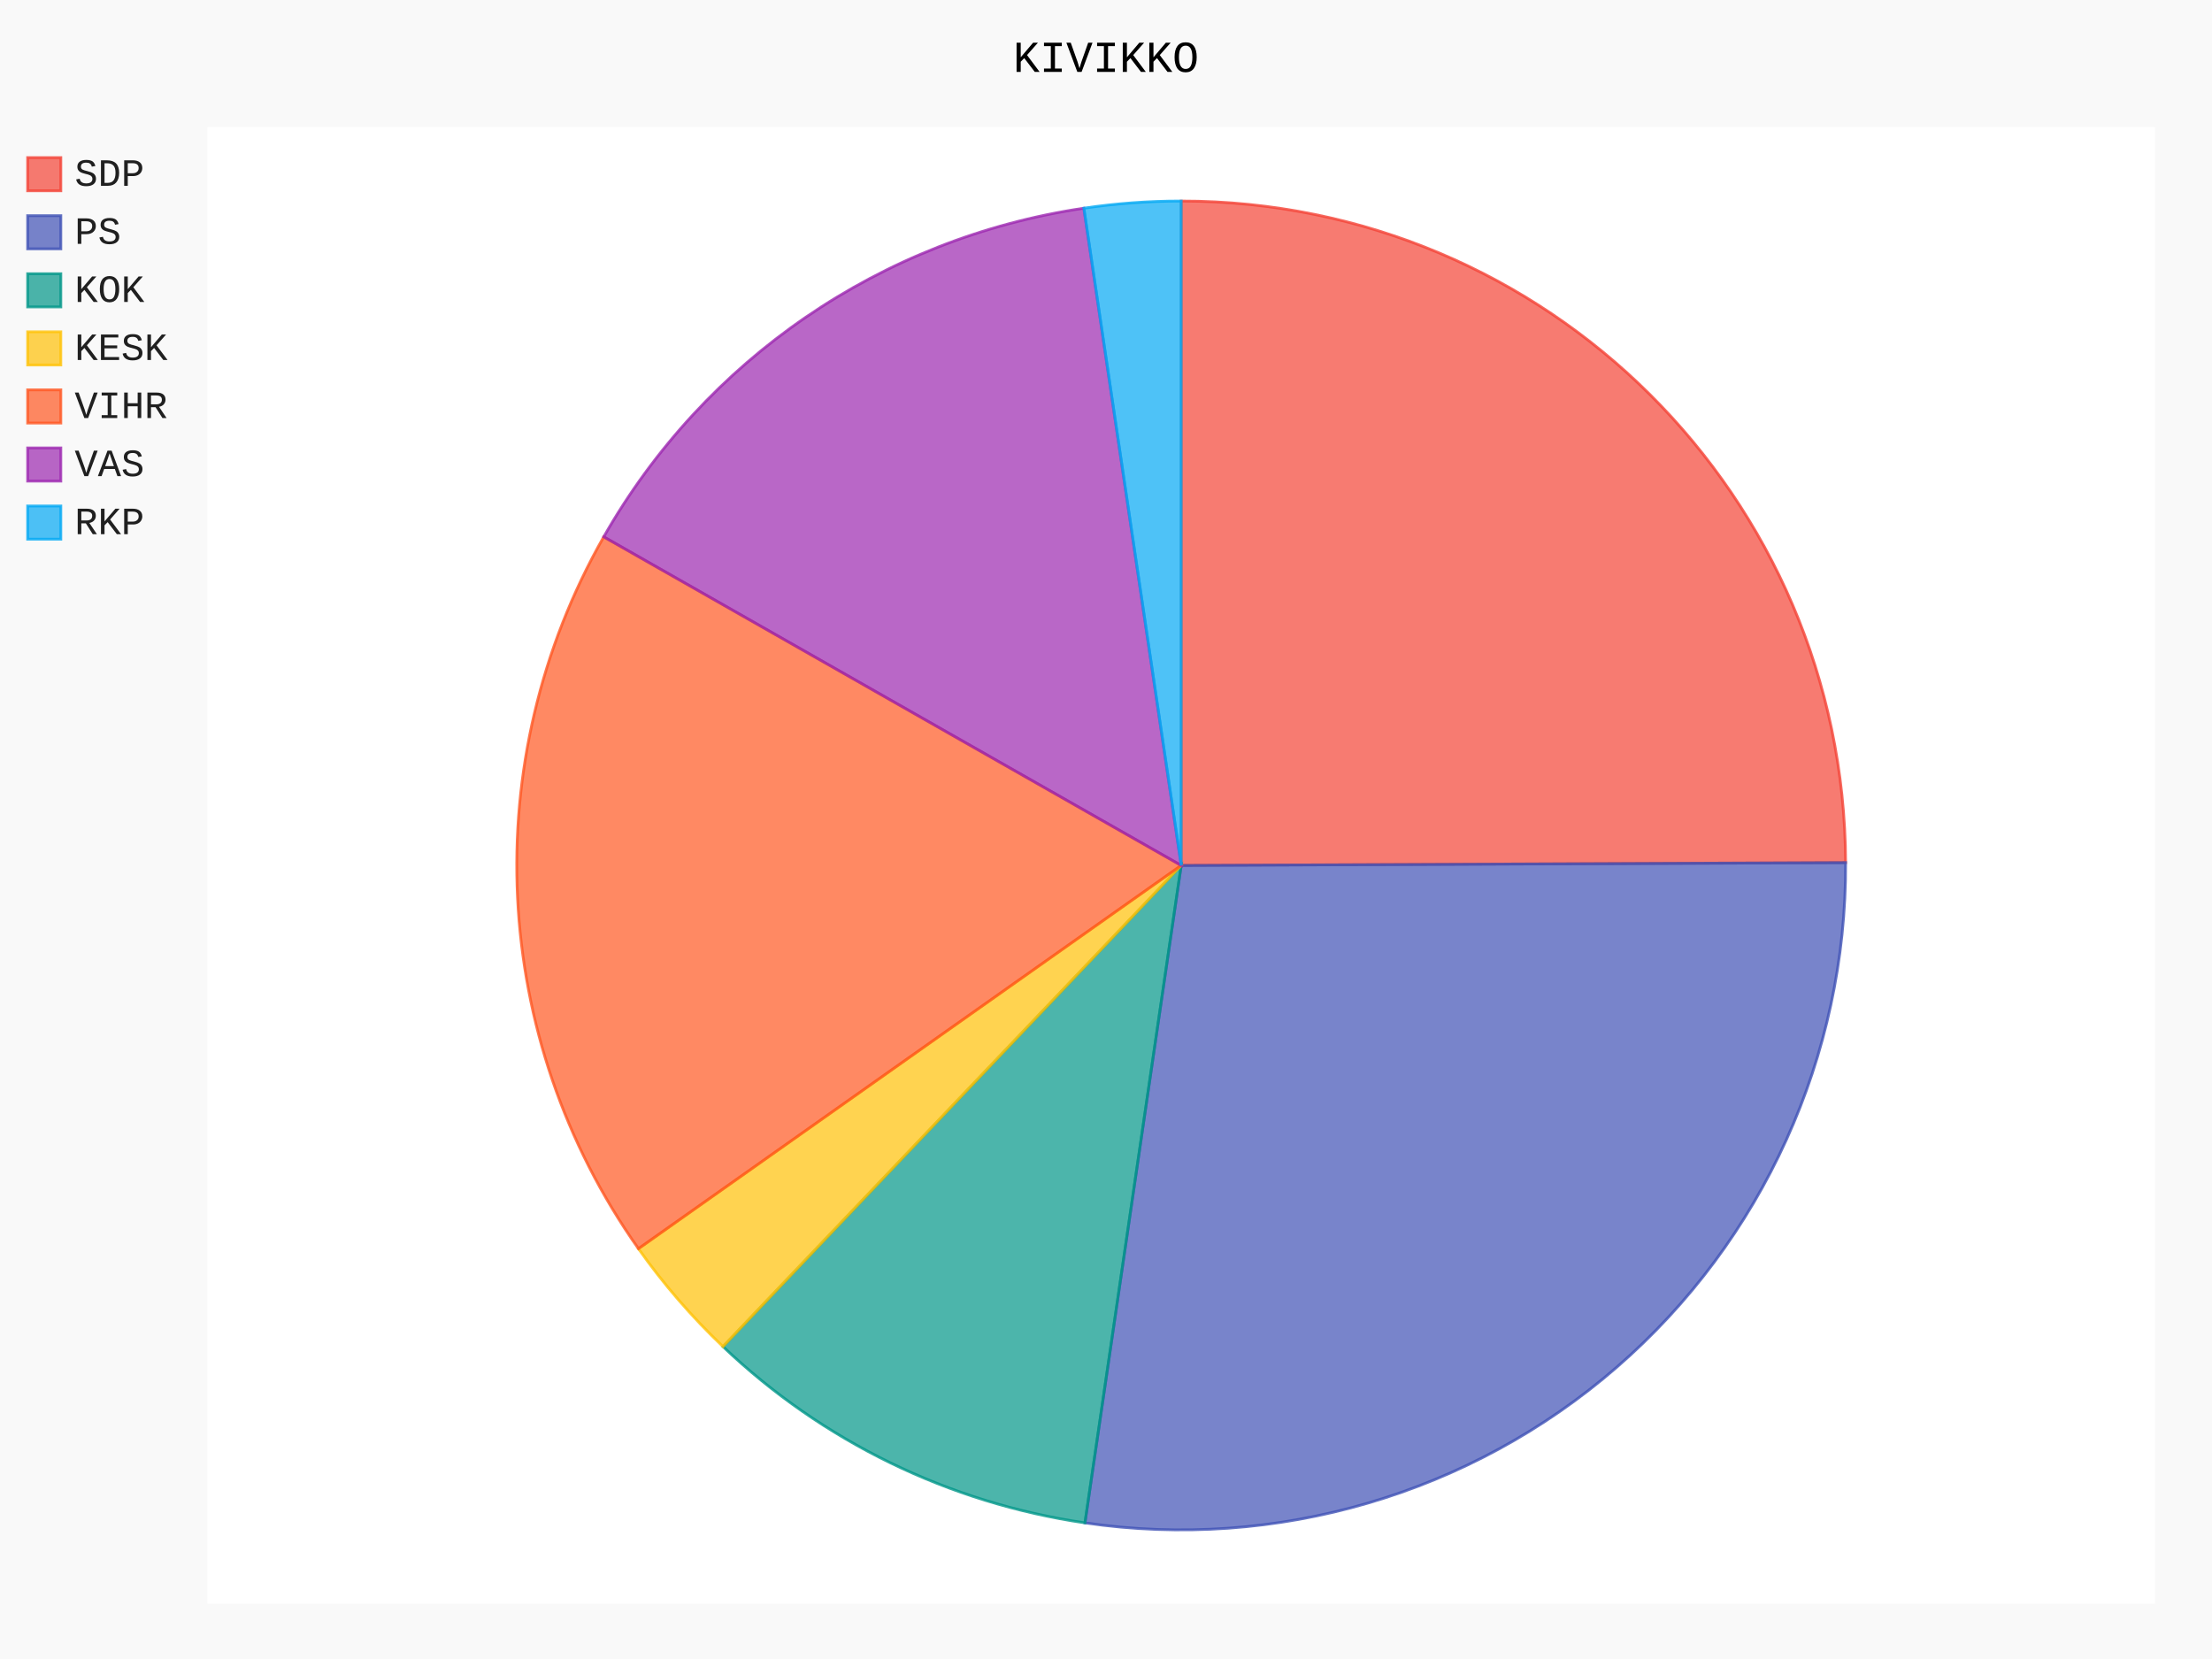
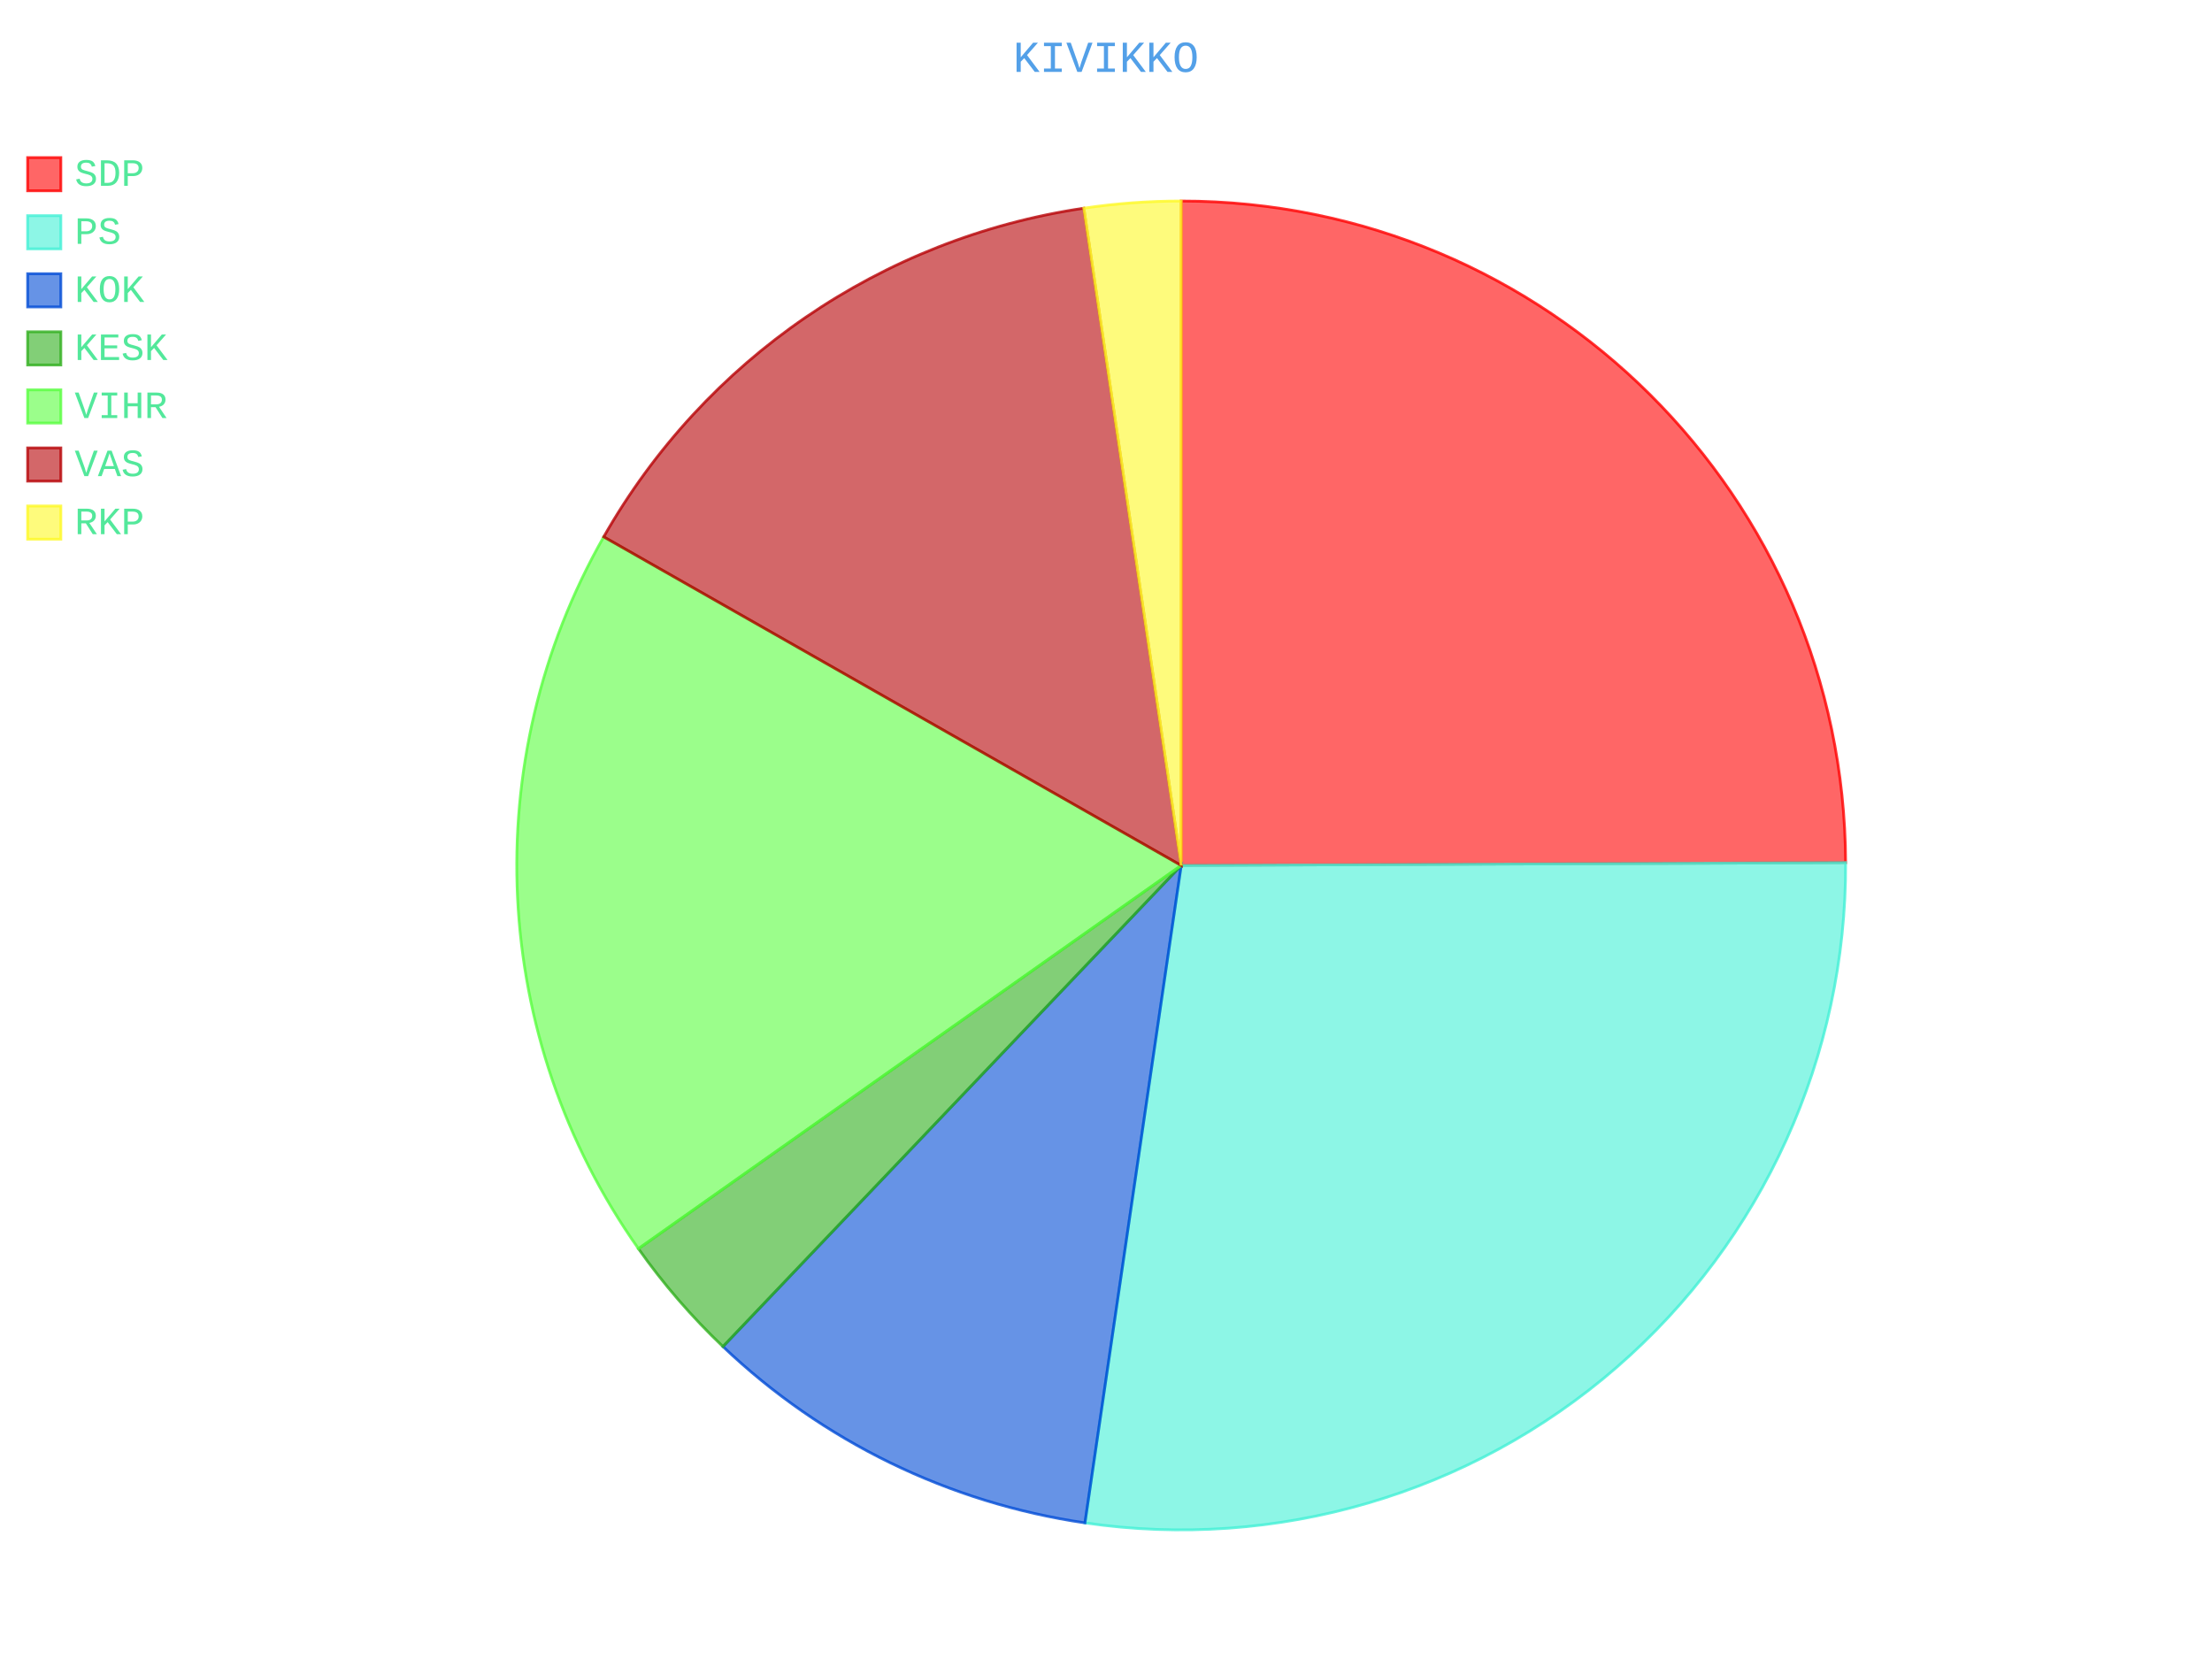
- <svg xmlns="http://www.w3.org/2000/svg" class="pygal-chart" id="chart-2729c318-150e-42ce-bb7e-e63cbcc4e415" viewBox="0 0 800 600">
+ <svg xmlns="http://www.w3.org/2000/svg" class="pygal-chart" id="chart-32a5e997-0b7a-4ba2-9446-65523509467c" viewBox="0 0 800 600">
  <defs>
-     <style type="text/css">#chart-2729c318-150e-42ce-bb7e-e63cbcc4e415{-webkit-user-select:none;-webkit-font-smoothing:antialiased;font-family:Consolas,"Liberation Mono",Menlo,Courier,monospace}#chart-2729c318-150e-42ce-bb7e-e63cbcc4e415 .title{font-family:Consolas,"Liberation Mono",Menlo,Courier,monospace;font-size:16px}#chart-2729c318-150e-42ce-bb7e-e63cbcc4e415 .legends .legend text{font-family:Consolas,"Liberation Mono",Menlo,Courier,monospace;font-size:14px}#chart-2729c318-150e-42ce-bb7e-e63cbcc4e415 .axis text{font-family:Consolas,"Liberation Mono",Menlo,Courier,monospace;font-size:10px}#chart-2729c318-150e-42ce-bb7e-e63cbcc4e415 .axis text.major{font-family:Consolas,"Liberation Mono",Menlo,Courier,monospace;font-size:10px}#chart-2729c318-150e-42ce-bb7e-e63cbcc4e415 .text-overlay text.value{font-family:Consolas,"Liberation Mono",Menlo,Courier,monospace;font-size:16px}#chart-2729c318-150e-42ce-bb7e-e63cbcc4e415 .text-overlay text.label{font-family:Consolas,"Liberation Mono",Menlo,Courier,monospace;font-size:10px}#chart-2729c318-150e-42ce-bb7e-e63cbcc4e415 .tooltip{font-family:Consolas,"Liberation Mono",Menlo,Courier,monospace;font-size:14px}#chart-2729c318-150e-42ce-bb7e-e63cbcc4e415 text.no_data{font-family:Consolas,"Liberation Mono",Menlo,Courier,monospace;font-size:64px}
- #chart-2729c318-150e-42ce-bb7e-e63cbcc4e415{background-color:rgba(249,249,249,1)}#chart-2729c318-150e-42ce-bb7e-e63cbcc4e415 path,#chart-2729c318-150e-42ce-bb7e-e63cbcc4e415 line,#chart-2729c318-150e-42ce-bb7e-e63cbcc4e415 rect,#chart-2729c318-150e-42ce-bb7e-e63cbcc4e415 circle{-webkit-transition:150ms;-moz-transition:150ms;transition:150ms}#chart-2729c318-150e-42ce-bb7e-e63cbcc4e415 .graph &gt; .background{fill:rgba(249,249,249,1)}#chart-2729c318-150e-42ce-bb7e-e63cbcc4e415 .plot &gt; .background{fill:rgba(255,255,255,1)}#chart-2729c318-150e-42ce-bb7e-e63cbcc4e415 .graph{fill:rgba(0,0,0,.87)}#chart-2729c318-150e-42ce-bb7e-e63cbcc4e415 text.no_data{fill:rgba(0,0,0,1)}#chart-2729c318-150e-42ce-bb7e-e63cbcc4e415 .title{fill:rgba(0,0,0,1)}#chart-2729c318-150e-42ce-bb7e-e63cbcc4e415 .legends .legend text{fill:rgba(0,0,0,.87)}#chart-2729c318-150e-42ce-bb7e-e63cbcc4e415 .legends .legend:hover text{fill:rgba(0,0,0,1)}#chart-2729c318-150e-42ce-bb7e-e63cbcc4e415 .axis .line{stroke:rgba(0,0,0,1)}#chart-2729c318-150e-42ce-bb7e-e63cbcc4e415 .axis .guide.line{stroke:rgba(0,0,0,.54)}#chart-2729c318-150e-42ce-bb7e-e63cbcc4e415 .axis .major.line{stroke:rgba(0,0,0,.87)}#chart-2729c318-150e-42ce-bb7e-e63cbcc4e415 .axis text.major{fill:rgba(0,0,0,1)}#chart-2729c318-150e-42ce-bb7e-e63cbcc4e415 .axis.y .guides:hover .guide.line,#chart-2729c318-150e-42ce-bb7e-e63cbcc4e415 .line-graph .axis.x .guides:hover .guide.line,#chart-2729c318-150e-42ce-bb7e-e63cbcc4e415 .stackedline-graph .axis.x .guides:hover .guide.line,#chart-2729c318-150e-42ce-bb7e-e63cbcc4e415 .xy-graph .axis.x .guides:hover .guide.line{stroke:rgba(0,0,0,1)}#chart-2729c318-150e-42ce-bb7e-e63cbcc4e415 .axis .guides:hover text{fill:rgba(0,0,0,1)}#chart-2729c318-150e-42ce-bb7e-e63cbcc4e415 .reactive{fill-opacity:.7;stroke-opacity:.8}#chart-2729c318-150e-42ce-bb7e-e63cbcc4e415 .ci{stroke:rgba(0,0,0,.87)}#chart-2729c318-150e-42ce-bb7e-e63cbcc4e415 .reactive.active,#chart-2729c318-150e-42ce-bb7e-e63cbcc4e415 .active .reactive{fill-opacity:.8;stroke-opacity:.9;stroke-width:4}#chart-2729c318-150e-42ce-bb7e-e63cbcc4e415 .ci .reactive.active{stroke-width:1.5}#chart-2729c318-150e-42ce-bb7e-e63cbcc4e415 .series text{fill:rgba(0,0,0,1)}#chart-2729c318-150e-42ce-bb7e-e63cbcc4e415 .tooltip rect{fill:rgba(255,255,255,1);stroke:rgba(0,0,0,1);-webkit-transition:opacity 150ms;-moz-transition:opacity 150ms;transition:opacity 150ms}#chart-2729c318-150e-42ce-bb7e-e63cbcc4e415 .tooltip .label{fill:rgba(0,0,0,.87)}#chart-2729c318-150e-42ce-bb7e-e63cbcc4e415 .tooltip .label{fill:rgba(0,0,0,.87)}#chart-2729c318-150e-42ce-bb7e-e63cbcc4e415 .tooltip .legend{font-size:.8em;fill:rgba(0,0,0,.54)}#chart-2729c318-150e-42ce-bb7e-e63cbcc4e415 .tooltip .x_label{font-size:.6em;fill:rgba(0,0,0,1)}#chart-2729c318-150e-42ce-bb7e-e63cbcc4e415 .tooltip .xlink{font-size:.5em;text-decoration:underline}#chart-2729c318-150e-42ce-bb7e-e63cbcc4e415 .tooltip .value{font-size:1.5em}#chart-2729c318-150e-42ce-bb7e-e63cbcc4e415 .bound{font-size:.5em}#chart-2729c318-150e-42ce-bb7e-e63cbcc4e415 .max-value{font-size:.75em;fill:rgba(0,0,0,.54)}#chart-2729c318-150e-42ce-bb7e-e63cbcc4e415 .map-element{fill:rgba(255,255,255,1);stroke:rgba(0,0,0,.54) !important}#chart-2729c318-150e-42ce-bb7e-e63cbcc4e415 .map-element .reactive{fill-opacity:inherit;stroke-opacity:inherit}#chart-2729c318-150e-42ce-bb7e-e63cbcc4e415 .color-0,#chart-2729c318-150e-42ce-bb7e-e63cbcc4e415 .color-0 a:visited{stroke:#F44336;fill:#F44336}#chart-2729c318-150e-42ce-bb7e-e63cbcc4e415 .color-1,#chart-2729c318-150e-42ce-bb7e-e63cbcc4e415 .color-1 a:visited{stroke:#3F51B5;fill:#3F51B5}#chart-2729c318-150e-42ce-bb7e-e63cbcc4e415 .color-2,#chart-2729c318-150e-42ce-bb7e-e63cbcc4e415 .color-2 a:visited{stroke:#009688;fill:#009688}#chart-2729c318-150e-42ce-bb7e-e63cbcc4e415 .color-3,#chart-2729c318-150e-42ce-bb7e-e63cbcc4e415 .color-3 a:visited{stroke:#FFC107;fill:#FFC107}#chart-2729c318-150e-42ce-bb7e-e63cbcc4e415 .color-4,#chart-2729c318-150e-42ce-bb7e-e63cbcc4e415 .color-4 a:visited{stroke:#FF5722;fill:#FF5722}#chart-2729c318-150e-42ce-bb7e-e63cbcc4e415 .color-5,#chart-2729c318-150e-42ce-bb7e-e63cbcc4e415 .color-5 a:visited{stroke:#9C27B0;fill:#9C27B0}#chart-2729c318-150e-42ce-bb7e-e63cbcc4e415 .color-6,#chart-2729c318-150e-42ce-bb7e-e63cbcc4e415 .color-6 a:visited{stroke:#03A9F4;fill:#03A9F4}#chart-2729c318-150e-42ce-bb7e-e63cbcc4e415 .text-overlay .color-0 text{fill:black}#chart-2729c318-150e-42ce-bb7e-e63cbcc4e415 .text-overlay .color-1 text{fill:black}#chart-2729c318-150e-42ce-bb7e-e63cbcc4e415 .text-overlay .color-2 text{fill:black}#chart-2729c318-150e-42ce-bb7e-e63cbcc4e415 .text-overlay .color-3 text{fill:black}#chart-2729c318-150e-42ce-bb7e-e63cbcc4e415 .text-overlay .color-4 text{fill:black}#chart-2729c318-150e-42ce-bb7e-e63cbcc4e415 .text-overlay .color-5 text{fill:black}#chart-2729c318-150e-42ce-bb7e-e63cbcc4e415 .text-overlay .color-6 text{fill:black}
- #chart-2729c318-150e-42ce-bb7e-e63cbcc4e415 text.no_data{text-anchor:middle}#chart-2729c318-150e-42ce-bb7e-e63cbcc4e415 .guide.line{fill:none}#chart-2729c318-150e-42ce-bb7e-e63cbcc4e415 .centered{text-anchor:middle}#chart-2729c318-150e-42ce-bb7e-e63cbcc4e415 .title{text-anchor:middle}#chart-2729c318-150e-42ce-bb7e-e63cbcc4e415 .legends .legend text{fill-opacity:1}#chart-2729c318-150e-42ce-bb7e-e63cbcc4e415 .axis.x text{text-anchor:middle}#chart-2729c318-150e-42ce-bb7e-e63cbcc4e415 .axis.x:not(.web) text[transform]{text-anchor:start}#chart-2729c318-150e-42ce-bb7e-e63cbcc4e415 .axis.x:not(.web) text[transform].backwards{text-anchor:end}#chart-2729c318-150e-42ce-bb7e-e63cbcc4e415 .axis.y text{text-anchor:end}#chart-2729c318-150e-42ce-bb7e-e63cbcc4e415 .axis.y text[transform].backwards{text-anchor:start}#chart-2729c318-150e-42ce-bb7e-e63cbcc4e415 .axis.y2 text{text-anchor:start}#chart-2729c318-150e-42ce-bb7e-e63cbcc4e415 .axis.y2 text[transform].backwards{text-anchor:end}#chart-2729c318-150e-42ce-bb7e-e63cbcc4e415 .axis .guide.line{stroke-dasharray:4,4}#chart-2729c318-150e-42ce-bb7e-e63cbcc4e415 .axis .major.guide.line{stroke-dasharray:6,6}#chart-2729c318-150e-42ce-bb7e-e63cbcc4e415 .horizontal .axis.y .guide.line,#chart-2729c318-150e-42ce-bb7e-e63cbcc4e415 .horizontal .axis.y2 .guide.line,#chart-2729c318-150e-42ce-bb7e-e63cbcc4e415 .vertical .axis.x .guide.line{opacity:0}#chart-2729c318-150e-42ce-bb7e-e63cbcc4e415 .horizontal .axis.always_show .guide.line,#chart-2729c318-150e-42ce-bb7e-e63cbcc4e415 .vertical .axis.always_show .guide.line{opacity:1 !important}#chart-2729c318-150e-42ce-bb7e-e63cbcc4e415 .axis.y .guides:hover .guide.line,#chart-2729c318-150e-42ce-bb7e-e63cbcc4e415 .axis.y2 .guides:hover .guide.line,#chart-2729c318-150e-42ce-bb7e-e63cbcc4e415 .axis.x .guides:hover .guide.line{opacity:1}#chart-2729c318-150e-42ce-bb7e-e63cbcc4e415 .axis .guides:hover text{opacity:1}#chart-2729c318-150e-42ce-bb7e-e63cbcc4e415 .nofill{fill:none}#chart-2729c318-150e-42ce-bb7e-e63cbcc4e415 .subtle-fill{fill-opacity:.2}#chart-2729c318-150e-42ce-bb7e-e63cbcc4e415 .dot{stroke-width:1px;fill-opacity:1}#chart-2729c318-150e-42ce-bb7e-e63cbcc4e415 .dot.active{stroke-width:5px}#chart-2729c318-150e-42ce-bb7e-e63cbcc4e415 .dot.negative{fill:transparent}#chart-2729c318-150e-42ce-bb7e-e63cbcc4e415 text,#chart-2729c318-150e-42ce-bb7e-e63cbcc4e415 tspan{stroke:none !important}#chart-2729c318-150e-42ce-bb7e-e63cbcc4e415 .series text.active{opacity:1}#chart-2729c318-150e-42ce-bb7e-e63cbcc4e415 .tooltip rect{fill-opacity:.95;stroke-width:.5}#chart-2729c318-150e-42ce-bb7e-e63cbcc4e415 .tooltip text{fill-opacity:1}#chart-2729c318-150e-42ce-bb7e-e63cbcc4e415 .showable{visibility:hidden}#chart-2729c318-150e-42ce-bb7e-e63cbcc4e415 .showable.shown{visibility:visible}#chart-2729c318-150e-42ce-bb7e-e63cbcc4e415 .gauge-background{fill:rgba(229,229,229,1);stroke:none}#chart-2729c318-150e-42ce-bb7e-e63cbcc4e415 .bg-lines{stroke:rgba(249,249,249,1);stroke-width:2px}</style>
+     <style type="text/css">#chart-32a5e997-0b7a-4ba2-9446-65523509467c{-webkit-user-select:none;-webkit-font-smoothing:antialiased;font-family:Consolas,"Liberation Mono",Menlo,Courier,monospace}#chart-32a5e997-0b7a-4ba2-9446-65523509467c .title{font-family:Consolas,"Liberation Mono",Menlo,Courier,monospace;font-size:16px}#chart-32a5e997-0b7a-4ba2-9446-65523509467c .legends .legend text{font-family:Consolas,"Liberation Mono",Menlo,Courier,monospace;font-size:14px}#chart-32a5e997-0b7a-4ba2-9446-65523509467c .axis text{font-family:Consolas,"Liberation Mono",Menlo,Courier,monospace;font-size:10px}#chart-32a5e997-0b7a-4ba2-9446-65523509467c .axis text.major{font-family:Consolas,"Liberation Mono",Menlo,Courier,monospace;font-size:10px}#chart-32a5e997-0b7a-4ba2-9446-65523509467c .text-overlay text.value{font-family:Consolas,"Liberation Mono",Menlo,Courier,monospace;font-size:16px}#chart-32a5e997-0b7a-4ba2-9446-65523509467c .text-overlay text.label{font-family:Consolas,"Liberation Mono",Menlo,Courier,monospace;font-size:10px}#chart-32a5e997-0b7a-4ba2-9446-65523509467c .tooltip{font-family:Consolas,"Liberation Mono",Menlo,Courier,monospace;font-size:14px}#chart-32a5e997-0b7a-4ba2-9446-65523509467c text.no_data{font-family:Consolas,"Liberation Mono",Menlo,Courier,monospace;font-size:64px}
+ #chart-32a5e997-0b7a-4ba2-9446-65523509467c{background-color:transparent}#chart-32a5e997-0b7a-4ba2-9446-65523509467c path,#chart-32a5e997-0b7a-4ba2-9446-65523509467c line,#chart-32a5e997-0b7a-4ba2-9446-65523509467c rect,#chart-32a5e997-0b7a-4ba2-9446-65523509467c circle{-webkit-transition:1000ms ease-in;-moz-transition:1000ms ease-in;transition:1000ms ease-in}#chart-32a5e997-0b7a-4ba2-9446-65523509467c .graph &gt; .background{fill:transparent}#chart-32a5e997-0b7a-4ba2-9446-65523509467c .plot &gt; .background{fill:transparent}#chart-32a5e997-0b7a-4ba2-9446-65523509467c .graph{fill:#53E89B}#chart-32a5e997-0b7a-4ba2-9446-65523509467c text.no_data{fill:#53A0E8}#chart-32a5e997-0b7a-4ba2-9446-65523509467c .title{fill:#53A0E8}#chart-32a5e997-0b7a-4ba2-9446-65523509467c .legends .legend text{fill:#53E89B}#chart-32a5e997-0b7a-4ba2-9446-65523509467c .legends .legend:hover text{fill:#53A0E8}#chart-32a5e997-0b7a-4ba2-9446-65523509467c .axis .line{stroke:#53A0E8}#chart-32a5e997-0b7a-4ba2-9446-65523509467c .axis .guide.line{stroke:#630C0D}#chart-32a5e997-0b7a-4ba2-9446-65523509467c .axis .major.line{stroke:#53E89B}#chart-32a5e997-0b7a-4ba2-9446-65523509467c .axis text.major{fill:#53A0E8}#chart-32a5e997-0b7a-4ba2-9446-65523509467c .axis.y .guides:hover .guide.line,#chart-32a5e997-0b7a-4ba2-9446-65523509467c .line-graph .axis.x .guides:hover .guide.line,#chart-32a5e997-0b7a-4ba2-9446-65523509467c .stackedline-graph .axis.x .guides:hover .guide.line,#chart-32a5e997-0b7a-4ba2-9446-65523509467c .xy-graph .axis.x .guides:hover .guide.line{stroke:#53A0E8}#chart-32a5e997-0b7a-4ba2-9446-65523509467c .axis .guides:hover text{fill:#53A0E8}#chart-32a5e997-0b7a-4ba2-9446-65523509467c .reactive{fill-opacity:.6;stroke-opacity:.8}#chart-32a5e997-0b7a-4ba2-9446-65523509467c .ci{stroke:#53E89B}#chart-32a5e997-0b7a-4ba2-9446-65523509467c .reactive.active,#chart-32a5e997-0b7a-4ba2-9446-65523509467c .active .reactive{fill-opacity:.9;stroke-opacity:.9;stroke-width:4}#chart-32a5e997-0b7a-4ba2-9446-65523509467c .ci .reactive.active{stroke-width:1.5}#chart-32a5e997-0b7a-4ba2-9446-65523509467c .series text{fill:#53A0E8}#chart-32a5e997-0b7a-4ba2-9446-65523509467c .tooltip rect{fill:transparent;stroke:#53A0E8;-webkit-transition:opacity 1000ms ease-in;-moz-transition:opacity 1000ms ease-in;transition:opacity 1000ms ease-in}#chart-32a5e997-0b7a-4ba2-9446-65523509467c .tooltip .label{fill:#53E89B}#chart-32a5e997-0b7a-4ba2-9446-65523509467c .tooltip .label{fill:#53E89B}#chart-32a5e997-0b7a-4ba2-9446-65523509467c .tooltip .legend{font-size:.8em;fill:#630C0D}#chart-32a5e997-0b7a-4ba2-9446-65523509467c .tooltip .x_label{font-size:.6em;fill:#53A0E8}#chart-32a5e997-0b7a-4ba2-9446-65523509467c .tooltip .xlink{font-size:.5em;text-decoration:underline}#chart-32a5e997-0b7a-4ba2-9446-65523509467c .tooltip .value{font-size:1.5em}#chart-32a5e997-0b7a-4ba2-9446-65523509467c .bound{font-size:.5em}#chart-32a5e997-0b7a-4ba2-9446-65523509467c .max-value{font-size:.75em;fill:#630C0D}#chart-32a5e997-0b7a-4ba2-9446-65523509467c .map-element{fill:transparent;stroke:#630C0D !important}#chart-32a5e997-0b7a-4ba2-9446-65523509467c .map-element .reactive{fill-opacity:inherit;stroke-opacity:inherit}#chart-32a5e997-0b7a-4ba2-9446-65523509467c .color-0,#chart-32a5e997-0b7a-4ba2-9446-65523509467c .color-0 a:visited{stroke:#ff0000;fill:#ff0000}#chart-32a5e997-0b7a-4ba2-9446-65523509467c .color-1,#chart-32a5e997-0b7a-4ba2-9446-65523509467c .color-1 a:visited{stroke:#42f0d6;fill:#42f0d6}#chart-32a5e997-0b7a-4ba2-9446-65523509467c .color-2,#chart-32a5e997-0b7a-4ba2-9446-65523509467c .color-2 a:visited{stroke:#004bd6;fill:#004bd6}#chart-32a5e997-0b7a-4ba2-9446-65523509467c .color-3,#chart-32a5e997-0b7a-4ba2-9446-65523509467c .color-3 a:visited{stroke:#30af1d;fill:#30af1d}#chart-32a5e997-0b7a-4ba2-9446-65523509467c .color-4,#chart-32a5e997-0b7a-4ba2-9446-65523509467c .color-4 a:visited{stroke:#58fd3f;fill:#58fd3f}#chart-32a5e997-0b7a-4ba2-9446-65523509467c .color-5,#chart-32a5e997-0b7a-4ba2-9446-65523509467c .color-5 a:visited{stroke:#b60205;fill:#b60205}#chart-32a5e997-0b7a-4ba2-9446-65523509467c .color-6,#chart-32a5e997-0b7a-4ba2-9446-65523509467c .color-6 a:visited{stroke:#fdf926;fill:#fdf926}#chart-32a5e997-0b7a-4ba2-9446-65523509467c .text-overlay .color-0 text{fill:black}#chart-32a5e997-0b7a-4ba2-9446-65523509467c .text-overlay .color-1 text{fill:black}#chart-32a5e997-0b7a-4ba2-9446-65523509467c .text-overlay .color-2 text{fill:black}#chart-32a5e997-0b7a-4ba2-9446-65523509467c .text-overlay .color-3 text{fill:black}#chart-32a5e997-0b7a-4ba2-9446-65523509467c .text-overlay .color-4 text{fill:black}#chart-32a5e997-0b7a-4ba2-9446-65523509467c .text-overlay .color-5 text{fill:black}#chart-32a5e997-0b7a-4ba2-9446-65523509467c .text-overlay .color-6 text{fill:black}
+ #chart-32a5e997-0b7a-4ba2-9446-65523509467c text.no_data{text-anchor:middle}#chart-32a5e997-0b7a-4ba2-9446-65523509467c .guide.line{fill:none}#chart-32a5e997-0b7a-4ba2-9446-65523509467c .centered{text-anchor:middle}#chart-32a5e997-0b7a-4ba2-9446-65523509467c .title{text-anchor:middle}#chart-32a5e997-0b7a-4ba2-9446-65523509467c .legends .legend text{fill-opacity:1}#chart-32a5e997-0b7a-4ba2-9446-65523509467c .axis.x text{text-anchor:middle}#chart-32a5e997-0b7a-4ba2-9446-65523509467c .axis.x:not(.web) text[transform]{text-anchor:start}#chart-32a5e997-0b7a-4ba2-9446-65523509467c .axis.x:not(.web) text[transform].backwards{text-anchor:end}#chart-32a5e997-0b7a-4ba2-9446-65523509467c .axis.y text{text-anchor:end}#chart-32a5e997-0b7a-4ba2-9446-65523509467c .axis.y text[transform].backwards{text-anchor:start}#chart-32a5e997-0b7a-4ba2-9446-65523509467c .axis.y2 text{text-anchor:start}#chart-32a5e997-0b7a-4ba2-9446-65523509467c .axis.y2 text[transform].backwards{text-anchor:end}#chart-32a5e997-0b7a-4ba2-9446-65523509467c .axis .guide.line{stroke-dasharray:4,4}#chart-32a5e997-0b7a-4ba2-9446-65523509467c .axis .major.guide.line{stroke-dasharray:6,6}#chart-32a5e997-0b7a-4ba2-9446-65523509467c .horizontal .axis.y .guide.line,#chart-32a5e997-0b7a-4ba2-9446-65523509467c .horizontal .axis.y2 .guide.line,#chart-32a5e997-0b7a-4ba2-9446-65523509467c .vertical .axis.x .guide.line{opacity:0}#chart-32a5e997-0b7a-4ba2-9446-65523509467c .horizontal .axis.always_show .guide.line,#chart-32a5e997-0b7a-4ba2-9446-65523509467c .vertical .axis.always_show .guide.line{opacity:1 !important}#chart-32a5e997-0b7a-4ba2-9446-65523509467c .axis.y .guides:hover .guide.line,#chart-32a5e997-0b7a-4ba2-9446-65523509467c .axis.y2 .guides:hover .guide.line,#chart-32a5e997-0b7a-4ba2-9446-65523509467c .axis.x .guides:hover .guide.line{opacity:1}#chart-32a5e997-0b7a-4ba2-9446-65523509467c .axis .guides:hover text{opacity:1}#chart-32a5e997-0b7a-4ba2-9446-65523509467c .nofill{fill:none}#chart-32a5e997-0b7a-4ba2-9446-65523509467c .subtle-fill{fill-opacity:.2}#chart-32a5e997-0b7a-4ba2-9446-65523509467c .dot{stroke-width:1px;fill-opacity:1}#chart-32a5e997-0b7a-4ba2-9446-65523509467c .dot.active{stroke-width:5px}#chart-32a5e997-0b7a-4ba2-9446-65523509467c .dot.negative{fill:transparent}#chart-32a5e997-0b7a-4ba2-9446-65523509467c text,#chart-32a5e997-0b7a-4ba2-9446-65523509467c tspan{stroke:none !important}#chart-32a5e997-0b7a-4ba2-9446-65523509467c .series text.active{opacity:1}#chart-32a5e997-0b7a-4ba2-9446-65523509467c .tooltip rect{fill-opacity:.95;stroke-width:.5}#chart-32a5e997-0b7a-4ba2-9446-65523509467c .tooltip text{fill-opacity:1}#chart-32a5e997-0b7a-4ba2-9446-65523509467c .showable{visibility:hidden}#chart-32a5e997-0b7a-4ba2-9446-65523509467c .showable.shown{visibility:visible}#chart-32a5e997-0b7a-4ba2-9446-65523509467c .gauge-background{fill:rgba(229,229,229,1);stroke:none}#chart-32a5e997-0b7a-4ba2-9446-65523509467c .bg-lines{stroke:transparent;stroke-width:2px}</style>
  </defs>
  <g class="graph pie-graph vertical">
    <rect class="background" height="600" width="800" x="0" y="0" />
    <g class="plot" transform="translate(75, 46)">
      <rect class="background" height="534" width="704.4" x="0" y="0" />
      <g class="series serie-0 color-0">
        <g class="slices">
          <g class="slice">
            <path class="slice reactive tooltip-trigger" d="M352.2 26.7 A240.3 240.3 0 0 1 592.498 265.973 L352.2 267 A0 0 0 0 0 352.2 267 z" />
          </g>
        </g>
      </g>
      <g class="series serie-1 color-1">
        <g class="slices">
          <g class="slice">
            <path class="slice reactive tooltip-trigger" d="M592.498 265.973 A240.3 240.3 0 0 1 317.392 504.766 L352.2 267 A0 0 0 0 0 352.2 267 z" />
          </g>
        </g>
      </g>
      <g class="series serie-2 color-2">
        <g class="slices">
          <g class="slice">
            <path class="slice reactive tooltip-trigger" d="M317.392 504.766 A240.3 240.3 0 0 1 186.473 441.008 L352.2 267 A0 0 0 0 0 352.2 267 z" />
          </g>
        </g>
      </g>
      <g class="series serie-3 color-3">
        <g class="slices">
          <g class="slice">
            <path class="slice reactive tooltip-trigger" d="M186.473 441.008 A240.3 240.3 0 0 1 155.903 405.605 L352.2 267 A0 0 0 0 0 352.2 267 z" />
          </g>
        </g>
      </g>
      <g class="series serie-4 color-4">
        <g class="slices">
          <g class="slice">
            <path class="slice reactive tooltip-trigger" d="M155.903 405.605 A240.3 240.3 0 0 1 143.345 148.157 L352.2 267 A0 0 0 0 0 352.2 267 z" />
          </g>
        </g>
      </g>
      <g class="series serie-5 color-5">
        <g class="slices">
          <g class="slice">
            <path class="slice reactive tooltip-trigger" d="M143.345 148.157 A240.3 240.3 0 0 1 316.985 29.294 L352.2 267 A0 0 0 0 0 352.2 267 z" />
          </g>
        </g>
      </g>
      <g class="series serie-6 color-6">
        <g class="slices">
          <g class="slice">
            <path class="slice reactive tooltip-trigger" d="M316.985 29.294 A240.3 240.3 0 0 1 352.2 26.7 L352.2 267 A0 0 0 0 0 352.2 267 z" />
          </g>
        </g>
      </g>
    </g>
    <g class="titles">
      <text class="title plot_title" x="400.0" y="26">KIVIKKO</text>
    </g>
    <g class="plot overlay" transform="translate(75, 46)">
      <g class="series serie-0 color-0" />
      <g class="series serie-1 color-1" />
      <g class="series serie-2 color-2" />
      <g class="series serie-3 color-3" />
      <g class="series serie-4 color-4" />
      <g class="series serie-5 color-5" />
      <g class="series serie-6 color-6" />
    </g>
    <g class="plot text-overlay" transform="translate(75, 46)">
      <g class="series serie-0 color-0" />
      <g class="series serie-1 color-1" />
      <g class="series serie-2 color-2" />
      <g class="series serie-3 color-3" />
      <g class="series serie-4 color-4" />
      <g class="series serie-5 color-5" />
      <g class="series serie-6 color-6" />
    </g>
    <g class="plot tooltip-overlay" transform="translate(75, 46)">
      <g class="tooltip" style="opacity: 0" transform="translate(0 0)">
        <rect class="tooltip-box" height="0" rx="0" ry="0" width="0" />
        <g class="text" />
      </g>
    </g>
    <g class="legends" transform="translate(10, 56)">
      <g class="legend reactive activate-serie" id="activate-serie-0">
        <rect class="color-0 reactive" height="12" width="12" x="0.0" y="1.0" />
        <text x="17.0" y="11.2">SDP</text>
      </g>
      <g class="legend reactive activate-serie" id="activate-serie-1">
        <rect class="color-1 reactive" height="12" width="12" x="0.0" y="22.0" />
        <text x="17.0" y="32.2">PS</text>
      </g>
      <g class="legend reactive activate-serie" id="activate-serie-2">
        <rect class="color-2 reactive" height="12" width="12" x="0.0" y="43.0" />
        <text x="17.0" y="53.2">KOK</text>
      </g>
      <g class="legend reactive activate-serie" id="activate-serie-3">
        <rect class="color-3 reactive" height="12" width="12" x="0.0" y="64.0" />
        <text x="17.0" y="74.2">KESK</text>
      </g>
      <g class="legend reactive activate-serie" id="activate-serie-4">
        <rect class="color-4 reactive" height="12" width="12" x="0.0" y="85.0" />
        <text x="17.0" y="95.2">VIHR</text>
      </g>
      <g class="legend reactive activate-serie" id="activate-serie-5">
        <rect class="color-5 reactive" height="12" width="12" x="0.0" y="106.0" />
        <text x="17.0" y="116.2">VAS</text>
      </g>
      <g class="legend reactive activate-serie" id="activate-serie-6">
        <rect class="color-6 reactive" height="12" width="12" x="0.0" y="127.0" />
        <text x="17.0" y="137.2">RKP</text>
      </g>
    </g>
    <g class="legends" transform="translate(790, 56)" />
  </g>
</svg>
